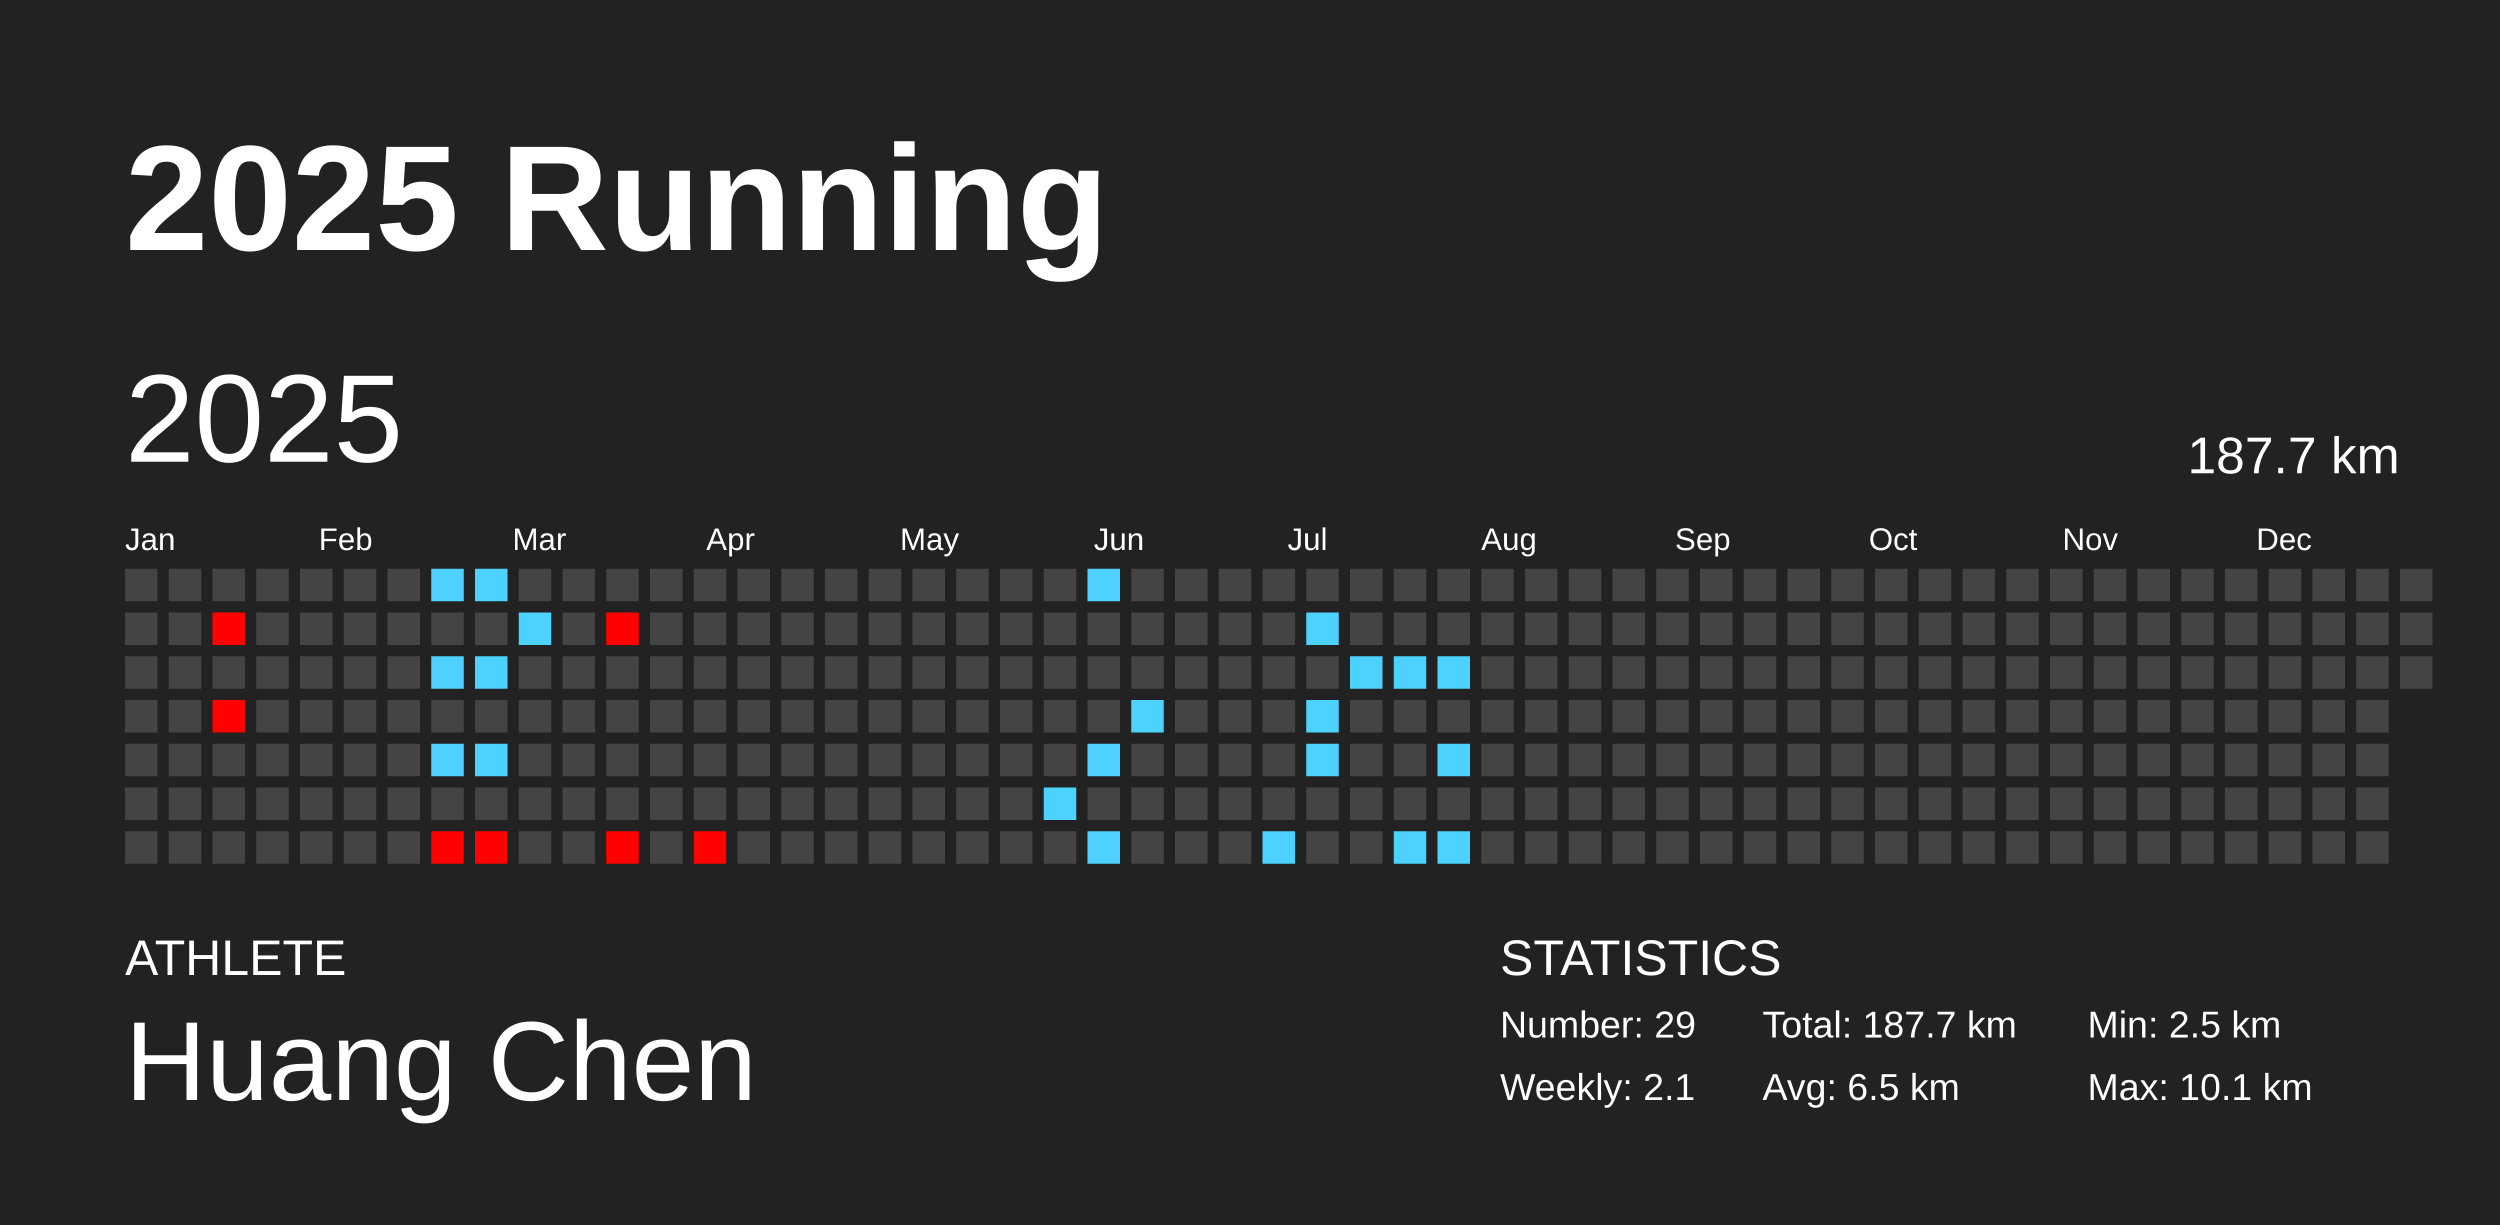
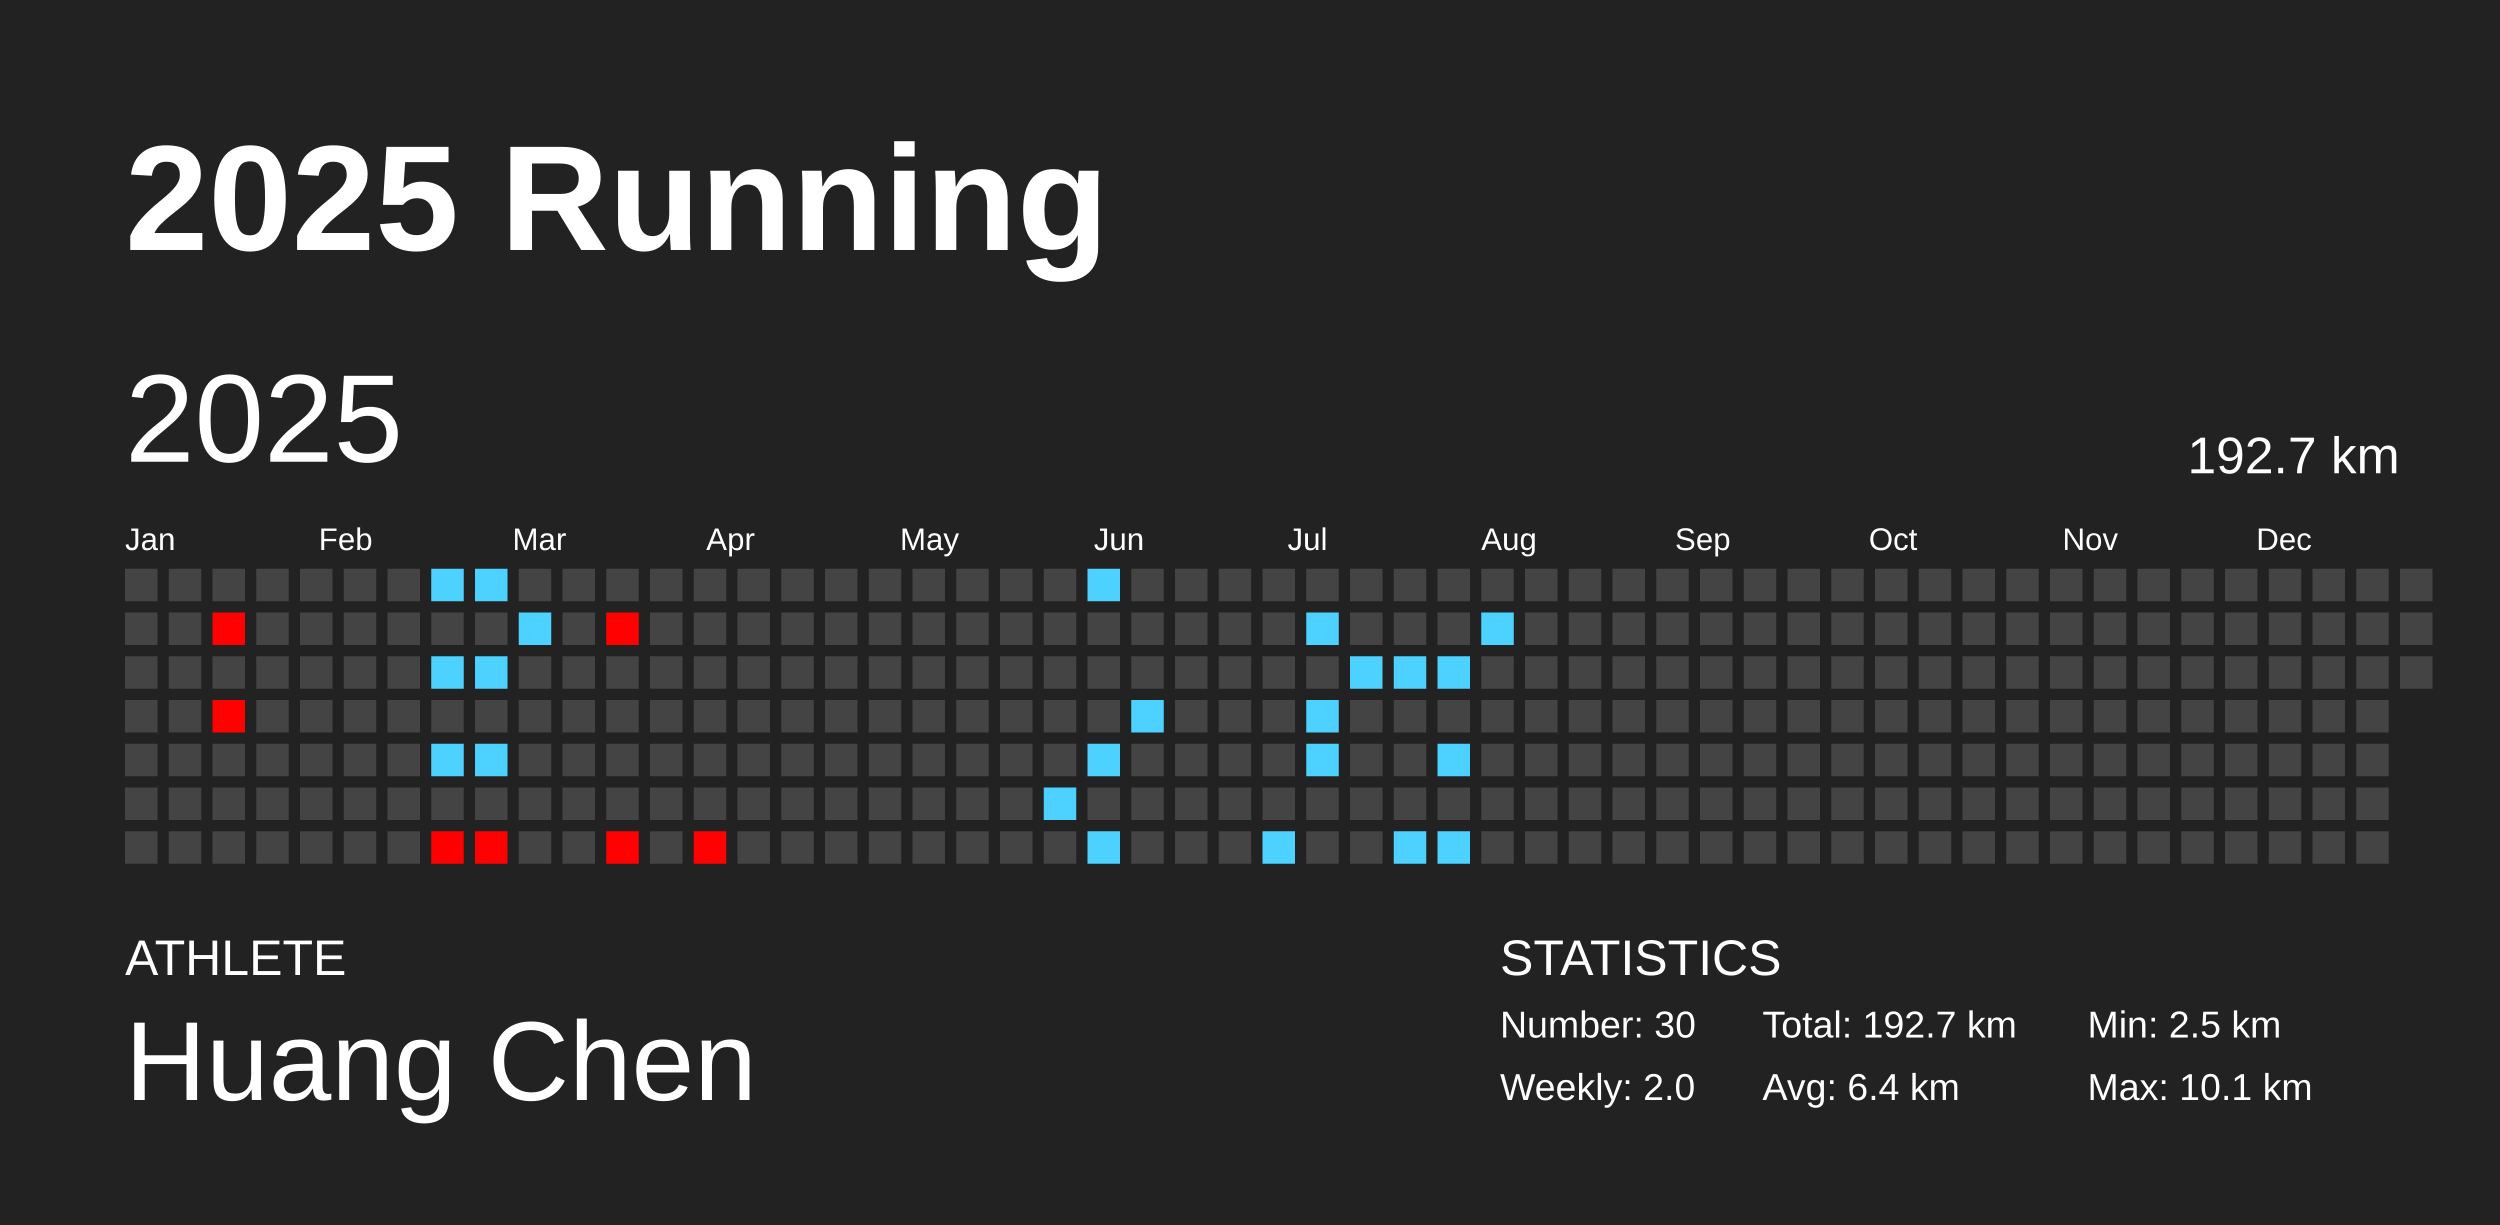
<svg xmlns="http://www.w3.org/2000/svg" baseProfile="full" height="98mm" version="1.1" viewBox="0,0,200,98" width="200mm">
  <defs />
  <rect fill="#222222" height="98" width="200" x="0" y="0" />
  <text fill="#FFFFFF" style="font-size:12px; font-family:Arial; font-weight:bold;" x="10" y="20">2025 Running</text>
  <text fill="#FFFFFF" style="font-size:4px; font-family:Arial" x="10" y="78">ATHLETE</text>
  <text fill="#FFFFFF" style="font-size:9px; font-family:Arial" x="10" y="88">Huang Chen</text>
  <text fill="#FFFFFF" style="font-size:4px; font-family:Arial" x="120" y="78">STATISTICS</text>
-   <text fill="#FFFFFF" style="font-size:3px; font-family:Arial" x="120" y="83">Number: 29</text>
-   <text fill="#FFFFFF" style="font-size:3px; font-family:Arial" x="120" y="88">Weekly: 2.1</text>
-   <text fill="#FFFFFF" style="font-size:3px; font-family:Arial" x="141" y="83">Total: 187.7 km</text>
-   <text fill="#FFFFFF" style="font-size:3px; font-family:Arial" x="141" y="88">Avg: 6.5 km</text>
+   <text fill="#FFFFFF" style="font-size:3px; font-family:Arial" x="120" y="83">Number: 30</text>
+   <text fill="#FFFFFF" style="font-size:3px; font-family:Arial" x="120" y="88">Weekly: 2.0</text>
+   <text fill="#FFFFFF" style="font-size:3px; font-family:Arial" x="141" y="83">Total: 192.7 km</text>
+   <text fill="#FFFFFF" style="font-size:3px; font-family:Arial" x="141" y="88">Avg: 6.4 km</text>
  <text fill="#FFFFFF" style="font-size:3px; font-family:Arial" x="167" y="83">Min: 2.5 km</text>
  <text fill="#FFFFFF" style="font-size:3px; font-family:Arial" x="167" y="88">Max: 10.1 km</text>
  <text dominant-baseline="hanging" fill="#FFFFFF" style="font-size:10.0px; font-family:Arial;" x="10" y="30">2025</text>
-   <text dominant-baseline="hanging" fill="#FFFFFF" style="font-size:4.125px; font-family:Arial;" x="175" y="35">187.7 km</text>
+   <text dominant-baseline="hanging" fill="#FFFFFF" style="font-size:4.125px; font-family:Arial;" x="175" y="35">192.7 km</text>
  <text fill="#FFFFFF" style="font-size:2.5px; font-family:Arial" x="10.0" y="44">Jan</text>
  <text fill="#FFFFFF" style="font-size:2.5px; font-family:Arial" x="25.5" y="44">Feb</text>
  <text fill="#FFFFFF" style="font-size:2.5px; font-family:Arial" x="41.0" y="44">Mar</text>
  <text fill="#FFFFFF" style="font-size:2.5px; font-family:Arial" x="56.5" y="44">Apr</text>
  <text fill="#FFFFFF" style="font-size:2.5px; font-family:Arial" x="72.0" y="44">May</text>
  <text fill="#FFFFFF" style="font-size:2.5px; font-family:Arial" x="87.5" y="44">Jun</text>
  <text fill="#FFFFFF" style="font-size:2.5px; font-family:Arial" x="103.0" y="44">Jul</text>
  <text fill="#FFFFFF" style="font-size:2.5px; font-family:Arial" x="118.5" y="44">Aug</text>
  <text fill="#FFFFFF" style="font-size:2.5px; font-family:Arial" x="134.0" y="44">Sep</text>
  <text fill="#FFFFFF" style="font-size:2.5px; font-family:Arial" x="149.5" y="44">Oct</text>
  <text fill="#FFFFFF" style="font-size:2.5px; font-family:Arial" x="165.0" y="44">Nov</text>
  <text fill="#FFFFFF" style="font-size:2.5px; font-family:Arial" x="180.5" y="44">Dec</text>
  <rect fill="#444444" height="2.6" width="2.6" x="10.0" y="45.5" />
  <rect fill="#444444" height="2.6" width="2.6" x="10.0" y="49.0" />
  <rect fill="#444444" height="2.6" width="2.6" x="10.0" y="52.5" />
  <rect fill="#444444" height="2.6" width="2.6" x="10.0" y="56.0" />
  <rect fill="#444444" height="2.6" width="2.6" x="10.0" y="59.5" />
  <rect fill="#444444" height="2.6" width="2.6" x="10.0" y="63.0" />
  <rect fill="#444444" height="2.6" width="2.6" x="10.0" y="66.5" />
  <rect fill="#444444" height="2.6" width="2.6" x="13.5" y="45.5" />
  <rect fill="#444444" height="2.6" width="2.6" x="13.5" y="49.0" />
  <rect fill="#444444" height="2.6" width="2.6" x="13.5" y="52.5" />
  <rect fill="#444444" height="2.6" width="2.6" x="13.5" y="56.0" />
  <rect fill="#444444" height="2.6" width="2.6" x="13.5" y="59.5" />
  <rect fill="#444444" height="2.6" width="2.6" x="13.5" y="63.0" />
  <rect fill="#444444" height="2.6" width="2.6" x="13.5" y="66.5" />
  <rect fill="#444444" height="2.6" width="2.6" x="17.0" y="45.5" />
  <rect fill="#ff0100" height="2.6" width="2.6" x="17.0" y="49.0" />
  <rect fill="#444444" height="2.6" width="2.6" x="17.0" y="52.5" />
  <rect fill="#ff0200" height="2.6" width="2.6" x="17.0" y="56.0" />
  <rect fill="#444444" height="2.6" width="2.6" x="17.0" y="59.5" />
  <rect fill="#444444" height="2.6" width="2.6" x="17.0" y="63.0" />
  <rect fill="#444444" height="2.6" width="2.6" x="17.0" y="66.5" />
  <rect fill="#444444" height="2.6" width="2.6" x="20.5" y="45.5" />
  <rect fill="#444444" height="2.6" width="2.6" x="20.5" y="49.0" />
  <rect fill="#444444" height="2.6" width="2.6" x="20.5" y="52.5" />
  <rect fill="#444444" height="2.6" width="2.6" x="20.5" y="56.0" />
  <rect fill="#444444" height="2.6" width="2.6" x="20.5" y="59.5" />
  <rect fill="#444444" height="2.6" width="2.6" x="20.5" y="63.0" />
  <rect fill="#444444" height="2.6" width="2.6" x="20.5" y="66.5" />
  <rect fill="#444444" height="2.6" width="2.6" x="24.0" y="45.5" />
  <rect fill="#444444" height="2.6" width="2.6" x="24.0" y="49.0" />
  <rect fill="#444444" height="2.6" width="2.6" x="24.0" y="52.5" />
  <rect fill="#444444" height="2.6" width="2.6" x="24.0" y="56.0" />
  <rect fill="#444444" height="2.6" width="2.6" x="24.0" y="59.5" />
  <rect fill="#444444" height="2.6" width="2.6" x="24.0" y="63.0" />
  <rect fill="#444444" height="2.6" width="2.6" x="24.0" y="66.5" />
  <rect fill="#444444" height="2.6" width="2.6" x="27.5" y="45.5" />
  <rect fill="#444444" height="2.6" width="2.6" x="27.5" y="49.0" />
  <rect fill="#444444" height="2.6" width="2.6" x="27.5" y="52.5" />
  <rect fill="#444444" height="2.6" width="2.6" x="27.5" y="56.0" />
  <rect fill="#444444" height="2.6" width="2.6" x="27.5" y="59.5" />
  <rect fill="#444444" height="2.6" width="2.6" x="27.5" y="63.0" />
  <rect fill="#444444" height="2.6" width="2.6" x="27.5" y="66.5" />
  <rect fill="#444444" height="2.6" width="2.6" x="31.0" y="45.5" />
  <rect fill="#444444" height="2.6" width="2.6" x="31.0" y="49.0" />
  <rect fill="#444444" height="2.6" width="2.6" x="31.0" y="52.5" />
  <rect fill="#444444" height="2.6" width="2.6" x="31.0" y="56.0" />
  <rect fill="#444444" height="2.6" width="2.6" x="31.0" y="59.5" />
  <rect fill="#444444" height="2.6" width="2.6" x="31.0" y="63.0" />
  <rect fill="#444444" height="2.6" width="2.6" x="31.0" y="66.5" />
  <rect fill="#4dd2ff" height="2.6" width="2.6" x="34.5" y="45.5" />
  <rect fill="#444444" height="2.6" width="2.6" x="34.5" y="49.0" />
  <rect fill="#4dd2ff" height="2.6" width="2.6" x="34.5" y="52.5" />
  <rect fill="#444444" height="2.6" width="2.6" x="34.5" y="56.0" />
  <rect fill="#4dd2ff" height="2.6" width="2.6" x="34.5" y="59.5" />
  <rect fill="#444444" height="2.6" width="2.6" x="34.5" y="63.0" />
  <rect fill="#ff0000" height="2.6" width="2.6" x="34.5" y="66.5" />
  <rect fill="#4dd2ff" height="2.6" width="2.6" x="38.0" y="45.5" />
  <rect fill="#444444" height="2.6" width="2.6" x="38.0" y="49.0" />
  <rect fill="#4dd2ff" height="2.6" width="2.6" x="38.0" y="52.5" />
  <rect fill="#444444" height="2.6" width="2.6" x="38.0" y="56.0" />
  <rect fill="#4dd2ff" height="2.6" width="2.6" x="38.0" y="59.5" />
  <rect fill="#444444" height="2.6" width="2.6" x="38.0" y="63.0" />
  <rect fill="#ff0100" height="2.6" width="2.6" x="38.0" y="66.5" />
  <rect fill="#444444" height="2.6" width="2.6" x="41.5" y="45.5" />
  <rect fill="#4dd2ff" height="2.6" width="2.6" x="41.5" y="49.0" />
  <rect fill="#444444" height="2.6" width="2.6" x="41.5" y="52.5" />
  <rect fill="#444444" height="2.6" width="2.6" x="41.5" y="56.0" />
  <rect fill="#444444" height="2.6" width="2.6" x="41.5" y="59.5" />
  <rect fill="#444444" height="2.6" width="2.6" x="41.5" y="63.0" />
  <rect fill="#444444" height="2.6" width="2.6" x="41.5" y="66.5" />
  <rect fill="#444444" height="2.6" width="2.6" x="45.0" y="45.5" />
  <rect fill="#444444" height="2.6" width="2.6" x="45.0" y="49.0" />
  <rect fill="#444444" height="2.6" width="2.6" x="45.0" y="52.5" />
  <rect fill="#444444" height="2.6" width="2.6" x="45.0" y="56.0" />
  <rect fill="#444444" height="2.6" width="2.6" x="45.0" y="59.5" />
  <rect fill="#444444" height="2.6" width="2.6" x="45.0" y="63.0" />
  <rect fill="#444444" height="2.6" width="2.6" x="45.0" y="66.5" />
  <rect fill="#444444" height="2.6" width="2.6" x="48.5" y="45.5" />
  <rect fill="#ff0200" height="2.6" width="2.6" x="48.5" y="49.0" />
  <rect fill="#444444" height="2.6" width="2.6" x="48.5" y="52.5" />
  <rect fill="#444444" height="2.6" width="2.6" x="48.5" y="56.0" />
  <rect fill="#444444" height="2.6" width="2.6" x="48.5" y="59.5" />
  <rect fill="#444444" height="2.6" width="2.6" x="48.5" y="63.0" />
  <rect fill="#ff0100" height="2.6" width="2.6" x="48.5" y="66.5" />
  <rect fill="#444444" height="2.6" width="2.6" x="52.0" y="45.5" />
  <rect fill="#444444" height="2.6" width="2.6" x="52.0" y="49.0" />
  <rect fill="#444444" height="2.6" width="2.6" x="52.0" y="52.5" />
  <rect fill="#444444" height="2.6" width="2.6" x="52.0" y="56.0" />
  <rect fill="#444444" height="2.6" width="2.6" x="52.0" y="59.5" />
  <rect fill="#444444" height="2.6" width="2.6" x="52.0" y="63.0" />
  <rect fill="#444444" height="2.6" width="2.6" x="52.0" y="66.5" />
  <rect fill="#444444" height="2.6" width="2.6" x="55.5" y="45.5" />
  <rect fill="#444444" height="2.6" width="2.6" x="55.5" y="49.0" />
  <rect fill="#444444" height="2.6" width="2.6" x="55.5" y="52.5" />
  <rect fill="#444444" height="2.6" width="2.6" x="55.5" y="56.0" />
  <rect fill="#444444" height="2.6" width="2.6" x="55.5" y="59.5" />
  <rect fill="#444444" height="2.6" width="2.6" x="55.5" y="63.0" />
  <rect fill="#ff0100" height="2.6" width="2.6" x="55.5" y="66.5" />
  <rect fill="#444444" height="2.6" width="2.6" x="59.0" y="45.5" />
  <rect fill="#444444" height="2.6" width="2.6" x="59.0" y="49.0" />
  <rect fill="#444444" height="2.6" width="2.6" x="59.0" y="52.5" />
  <rect fill="#444444" height="2.6" width="2.6" x="59.0" y="56.0" />
  <rect fill="#444444" height="2.6" width="2.6" x="59.0" y="59.5" />
  <rect fill="#444444" height="2.6" width="2.6" x="59.0" y="63.0" />
  <rect fill="#444444" height="2.6" width="2.6" x="59.0" y="66.5" />
  <rect fill="#444444" height="2.6" width="2.6" x="62.5" y="45.5" />
  <rect fill="#444444" height="2.6" width="2.6" x="62.5" y="49.0" />
  <rect fill="#444444" height="2.6" width="2.6" x="62.5" y="52.5" />
  <rect fill="#444444" height="2.6" width="2.6" x="62.5" y="56.0" />
  <rect fill="#444444" height="2.6" width="2.6" x="62.5" y="59.5" />
  <rect fill="#444444" height="2.6" width="2.6" x="62.5" y="63.0" />
  <rect fill="#444444" height="2.6" width="2.6" x="62.5" y="66.5" />
  <rect fill="#444444" height="2.6" width="2.6" x="66.0" y="45.5" />
  <rect fill="#444444" height="2.6" width="2.6" x="66.0" y="49.0" />
  <rect fill="#444444" height="2.6" width="2.6" x="66.0" y="52.5" />
  <rect fill="#444444" height="2.6" width="2.6" x="66.0" y="56.0" />
  <rect fill="#444444" height="2.6" width="2.6" x="66.0" y="59.5" />
  <rect fill="#444444" height="2.6" width="2.6" x="66.0" y="63.0" />
  <rect fill="#444444" height="2.6" width="2.6" x="66.0" y="66.5" />
  <rect fill="#444444" height="2.6" width="2.6" x="69.5" y="45.5" />
  <rect fill="#444444" height="2.6" width="2.6" x="69.5" y="49.0" />
  <rect fill="#444444" height="2.6" width="2.6" x="69.5" y="52.5" />
  <rect fill="#444444" height="2.6" width="2.6" x="69.5" y="56.0" />
  <rect fill="#444444" height="2.6" width="2.6" x="69.5" y="59.5" />
  <rect fill="#444444" height="2.6" width="2.6" x="69.5" y="63.0" />
  <rect fill="#444444" height="2.6" width="2.6" x="69.5" y="66.5" />
  <rect fill="#444444" height="2.6" width="2.6" x="73.0" y="45.5" />
  <rect fill="#444444" height="2.6" width="2.6" x="73.0" y="49.0" />
  <rect fill="#444444" height="2.6" width="2.6" x="73.0" y="52.5" />
  <rect fill="#444444" height="2.6" width="2.6" x="73.0" y="56.0" />
  <rect fill="#444444" height="2.6" width="2.6" x="73.0" y="59.5" />
  <rect fill="#444444" height="2.6" width="2.6" x="73.0" y="63.0" />
  <rect fill="#444444" height="2.6" width="2.6" x="73.0" y="66.5" />
  <rect fill="#444444" height="2.6" width="2.6" x="76.5" y="45.5" />
  <rect fill="#444444" height="2.6" width="2.6" x="76.5" y="49.0" />
  <rect fill="#444444" height="2.6" width="2.6" x="76.5" y="52.5" />
  <rect fill="#444444" height="2.6" width="2.6" x="76.5" y="56.0" />
  <rect fill="#444444" height="2.6" width="2.6" x="76.5" y="59.5" />
  <rect fill="#444444" height="2.6" width="2.6" x="76.5" y="63.0" />
  <rect fill="#444444" height="2.6" width="2.6" x="76.5" y="66.5" />
  <rect fill="#444444" height="2.6" width="2.6" x="80.0" y="45.5" />
  <rect fill="#444444" height="2.6" width="2.6" x="80.0" y="49.0" />
  <rect fill="#444444" height="2.6" width="2.6" x="80.0" y="52.5" />
  <rect fill="#444444" height="2.6" width="2.6" x="80.0" y="56.0" />
  <rect fill="#444444" height="2.6" width="2.6" x="80.0" y="59.5" />
  <rect fill="#444444" height="2.6" width="2.6" x="80.0" y="63.0" />
  <rect fill="#444444" height="2.6" width="2.6" x="80.0" y="66.5" />
  <rect fill="#444444" height="2.6" width="2.6" x="83.5" y="45.5" />
  <rect fill="#444444" height="2.6" width="2.6" x="83.5" y="49.0" />
  <rect fill="#444444" height="2.6" width="2.6" x="83.5" y="52.5" />
  <rect fill="#444444" height="2.6" width="2.6" x="83.5" y="56.0" />
  <rect fill="#444444" height="2.6" width="2.6" x="83.5" y="59.5" />
  <rect fill="#4dd2ff" height="2.6" width="2.6" x="83.5" y="63.0" />
  <rect fill="#444444" height="2.6" width="2.6" x="83.5" y="66.5" />
  <rect fill="#4dd2ff" height="2.6" width="2.6" x="87.0" y="45.5" />
  <rect fill="#444444" height="2.6" width="2.6" x="87.0" y="49.0" />
  <rect fill="#444444" height="2.6" width="2.6" x="87.0" y="52.5" />
  <rect fill="#444444" height="2.6" width="2.6" x="87.0" y="56.0" />
  <rect fill="#4dd2ff" height="2.6" width="2.6" x="87.0" y="59.5" />
  <rect fill="#444444" height="2.6" width="2.6" x="87.0" y="63.0" />
  <rect fill="#4dd2ff" height="2.6" width="2.6" x="87.0" y="66.5" />
  <rect fill="#444444" height="2.6" width="2.6" x="90.5" y="45.5" />
  <rect fill="#444444" height="2.6" width="2.6" x="90.5" y="49.0" />
  <rect fill="#444444" height="2.6" width="2.6" x="90.5" y="52.5" />
  <rect fill="#4dd2ff" height="2.6" width="2.6" x="90.5" y="56.0" />
  <rect fill="#444444" height="2.6" width="2.6" x="90.5" y="59.5" />
  <rect fill="#444444" height="2.6" width="2.6" x="90.5" y="63.0" />
  <rect fill="#444444" height="2.6" width="2.6" x="90.5" y="66.5" />
  <rect fill="#444444" height="2.6" width="2.6" x="94.0" y="45.5" />
  <rect fill="#444444" height="2.6" width="2.6" x="94.0" y="49.0" />
  <rect fill="#444444" height="2.6" width="2.6" x="94.0" y="52.5" />
  <rect fill="#444444" height="2.6" width="2.6" x="94.0" y="56.0" />
  <rect fill="#444444" height="2.6" width="2.6" x="94.0" y="59.5" />
  <rect fill="#444444" height="2.6" width="2.6" x="94.0" y="63.0" />
  <rect fill="#444444" height="2.6" width="2.6" x="94.0" y="66.5" />
  <rect fill="#444444" height="2.6" width="2.6" x="97.5" y="45.5" />
  <rect fill="#444444" height="2.6" width="2.6" x="97.5" y="49.0" />
  <rect fill="#444444" height="2.6" width="2.6" x="97.5" y="52.5" />
  <rect fill="#444444" height="2.6" width="2.6" x="97.5" y="56.0" />
  <rect fill="#444444" height="2.6" width="2.6" x="97.5" y="59.5" />
  <rect fill="#444444" height="2.6" width="2.6" x="97.5" y="63.0" />
  <rect fill="#444444" height="2.6" width="2.6" x="97.5" y="66.5" />
  <rect fill="#444444" height="2.6" width="2.6" x="101.0" y="45.5" />
  <rect fill="#444444" height="2.6" width="2.6" x="101.0" y="49.0" />
  <rect fill="#444444" height="2.6" width="2.6" x="101.0" y="52.5" />
  <rect fill="#444444" height="2.6" width="2.6" x="101.0" y="56.0" />
  <rect fill="#444444" height="2.6" width="2.6" x="101.0" y="59.5" />
  <rect fill="#444444" height="2.6" width="2.6" x="101.0" y="63.0" />
  <rect fill="#4dd2ff" height="2.6" width="2.6" x="101.0" y="66.5" />
  <rect fill="#444444" height="2.6" width="2.6" x="104.5" y="45.5" />
  <rect fill="#4dd2ff" height="2.6" width="2.6" x="104.5" y="49.0" />
  <rect fill="#444444" height="2.6" width="2.6" x="104.5" y="52.5" />
  <rect fill="#4dd2ff" height="2.6" width="2.6" x="104.5" y="56.0" />
  <rect fill="#4dd2ff" height="2.6" width="2.6" x="104.5" y="59.5" />
  <rect fill="#444444" height="2.6" width="2.6" x="104.5" y="63.0" />
  <rect fill="#444444" height="2.6" width="2.6" x="104.5" y="66.5" />
  <rect fill="#444444" height="2.6" width="2.6" x="108.0" y="45.5" />
  <rect fill="#444444" height="2.6" width="2.6" x="108.0" y="49.0" />
  <rect fill="#4dd2ff" height="2.6" width="2.6" x="108.0" y="52.5" />
  <rect fill="#444444" height="2.6" width="2.6" x="108.0" y="56.0" />
  <rect fill="#444444" height="2.6" width="2.6" x="108.0" y="59.5" />
  <rect fill="#444444" height="2.6" width="2.6" x="108.0" y="63.0" />
  <rect fill="#444444" height="2.6" width="2.6" x="108.0" y="66.5" />
  <rect fill="#444444" height="2.6" width="2.6" x="111.5" y="45.5" />
  <rect fill="#444444" height="2.6" width="2.6" x="111.5" y="49.0" />
  <rect fill="#4dd2ff" height="2.6" width="2.6" x="111.5" y="52.5" />
  <rect fill="#444444" height="2.6" width="2.6" x="111.5" y="56.0" />
  <rect fill="#444444" height="2.6" width="2.6" x="111.5" y="59.5" />
  <rect fill="#444444" height="2.6" width="2.6" x="111.5" y="63.0" />
  <rect fill="#4dd2ff" height="2.6" width="2.6" x="111.5" y="66.5" />
  <rect fill="#444444" height="2.6" width="2.6" x="115.0" y="45.5" />
  <rect fill="#444444" height="2.6" width="2.6" x="115.0" y="49.0" />
  <rect fill="#4dd2ff" height="2.6" width="2.6" x="115.0" y="52.5" />
  <rect fill="#444444" height="2.6" width="2.6" x="115.0" y="56.0" />
  <rect fill="#4dd2ff" height="2.6" width="2.6" x="115.0" y="59.5" />
  <rect fill="#444444" height="2.6" width="2.6" x="115.0" y="63.0" />
  <rect fill="#4dd2ff" height="2.6" width="2.6" x="115.0" y="66.5" />
  <rect fill="#444444" height="2.6" width="2.6" x="118.5" y="45.5" />
-   <rect fill="#444444" height="2.6" width="2.6" x="118.5" y="49.0" />
+   <rect fill="#4dd2ff" height="2.6" width="2.6" x="118.5" y="49.0" />
  <rect fill="#444444" height="2.6" width="2.6" x="118.5" y="52.5" />
  <rect fill="#444444" height="2.6" width="2.6" x="118.5" y="56.0" />
  <rect fill="#444444" height="2.6" width="2.6" x="118.5" y="59.5" />
  <rect fill="#444444" height="2.6" width="2.6" x="118.5" y="63.0" />
  <rect fill="#444444" height="2.6" width="2.6" x="118.5" y="66.5" />
  <rect fill="#444444" height="2.6" width="2.6" x="122.0" y="45.5" />
  <rect fill="#444444" height="2.6" width="2.6" x="122.0" y="49.0" />
  <rect fill="#444444" height="2.6" width="2.6" x="122.0" y="52.5" />
  <rect fill="#444444" height="2.6" width="2.6" x="122.0" y="56.0" />
  <rect fill="#444444" height="2.6" width="2.6" x="122.0" y="59.5" />
  <rect fill="#444444" height="2.6" width="2.6" x="122.0" y="63.0" />
  <rect fill="#444444" height="2.6" width="2.6" x="122.0" y="66.5" />
  <rect fill="#444444" height="2.6" width="2.6" x="125.5" y="45.5" />
  <rect fill="#444444" height="2.6" width="2.6" x="125.5" y="49.0" />
  <rect fill="#444444" height="2.6" width="2.6" x="125.5" y="52.5" />
  <rect fill="#444444" height="2.6" width="2.6" x="125.5" y="56.0" />
  <rect fill="#444444" height="2.6" width="2.6" x="125.5" y="59.5" />
  <rect fill="#444444" height="2.6" width="2.6" x="125.5" y="63.0" />
  <rect fill="#444444" height="2.6" width="2.6" x="125.5" y="66.5" />
  <rect fill="#444444" height="2.6" width="2.6" x="129.0" y="45.5" />
  <rect fill="#444444" height="2.6" width="2.6" x="129.0" y="49.0" />
  <rect fill="#444444" height="2.6" width="2.6" x="129.0" y="52.5" />
  <rect fill="#444444" height="2.6" width="2.6" x="129.0" y="56.0" />
  <rect fill="#444444" height="2.6" width="2.6" x="129.0" y="59.5" />
  <rect fill="#444444" height="2.6" width="2.6" x="129.0" y="63.0" />
  <rect fill="#444444" height="2.6" width="2.6" x="129.0" y="66.5" />
  <rect fill="#444444" height="2.6" width="2.6" x="132.5" y="45.5" />
  <rect fill="#444444" height="2.6" width="2.6" x="132.5" y="49.0" />
  <rect fill="#444444" height="2.6" width="2.6" x="132.5" y="52.5" />
  <rect fill="#444444" height="2.6" width="2.6" x="132.5" y="56.0" />
  <rect fill="#444444" height="2.6" width="2.6" x="132.5" y="59.5" />
  <rect fill="#444444" height="2.6" width="2.6" x="132.5" y="63.0" />
  <rect fill="#444444" height="2.6" width="2.6" x="132.5" y="66.5" />
  <rect fill="#444444" height="2.6" width="2.6" x="136.0" y="45.5" />
  <rect fill="#444444" height="2.6" width="2.6" x="136.0" y="49.0" />
  <rect fill="#444444" height="2.6" width="2.6" x="136.0" y="52.5" />
  <rect fill="#444444" height="2.6" width="2.6" x="136.0" y="56.0" />
  <rect fill="#444444" height="2.6" width="2.6" x="136.0" y="59.5" />
  <rect fill="#444444" height="2.6" width="2.6" x="136.0" y="63.0" />
  <rect fill="#444444" height="2.6" width="2.6" x="136.0" y="66.5" />
  <rect fill="#444444" height="2.6" width="2.6" x="139.5" y="45.5" />
  <rect fill="#444444" height="2.6" width="2.6" x="139.5" y="49.0" />
  <rect fill="#444444" height="2.6" width="2.6" x="139.5" y="52.5" />
  <rect fill="#444444" height="2.6" width="2.6" x="139.5" y="56.0" />
  <rect fill="#444444" height="2.6" width="2.6" x="139.5" y="59.5" />
  <rect fill="#444444" height="2.6" width="2.6" x="139.5" y="63.0" />
  <rect fill="#444444" height="2.6" width="2.6" x="139.5" y="66.5" />
  <rect fill="#444444" height="2.6" width="2.6" x="143.0" y="45.5" />
  <rect fill="#444444" height="2.6" width="2.6" x="143.0" y="49.0" />
  <rect fill="#444444" height="2.6" width="2.6" x="143.0" y="52.5" />
  <rect fill="#444444" height="2.6" width="2.6" x="143.0" y="56.0" />
  <rect fill="#444444" height="2.6" width="2.6" x="143.0" y="59.5" />
  <rect fill="#444444" height="2.6" width="2.6" x="143.0" y="63.0" />
  <rect fill="#444444" height="2.6" width="2.6" x="143.0" y="66.5" />
  <rect fill="#444444" height="2.6" width="2.6" x="146.5" y="45.5" />
  <rect fill="#444444" height="2.6" width="2.6" x="146.5" y="49.0" />
  <rect fill="#444444" height="2.6" width="2.6" x="146.5" y="52.5" />
  <rect fill="#444444" height="2.6" width="2.6" x="146.5" y="56.0" />
  <rect fill="#444444" height="2.6" width="2.6" x="146.5" y="59.5" />
  <rect fill="#444444" height="2.6" width="2.6" x="146.5" y="63.0" />
  <rect fill="#444444" height="2.6" width="2.6" x="146.5" y="66.5" />
  <rect fill="#444444" height="2.6" width="2.6" x="150.0" y="45.5" />
  <rect fill="#444444" height="2.6" width="2.6" x="150.0" y="49.0" />
  <rect fill="#444444" height="2.6" width="2.6" x="150.0" y="52.5" />
  <rect fill="#444444" height="2.6" width="2.6" x="150.0" y="56.0" />
  <rect fill="#444444" height="2.6" width="2.6" x="150.0" y="59.5" />
  <rect fill="#444444" height="2.6" width="2.6" x="150.0" y="63.0" />
  <rect fill="#444444" height="2.6" width="2.6" x="150.0" y="66.5" />
  <rect fill="#444444" height="2.6" width="2.6" x="153.5" y="45.5" />
  <rect fill="#444444" height="2.6" width="2.6" x="153.5" y="49.0" />
  <rect fill="#444444" height="2.6" width="2.6" x="153.5" y="52.5" />
  <rect fill="#444444" height="2.6" width="2.6" x="153.5" y="56.0" />
  <rect fill="#444444" height="2.6" width="2.6" x="153.5" y="59.5" />
  <rect fill="#444444" height="2.6" width="2.6" x="153.5" y="63.0" />
  <rect fill="#444444" height="2.6" width="2.6" x="153.5" y="66.5" />
  <rect fill="#444444" height="2.6" width="2.6" x="157.0" y="45.5" />
  <rect fill="#444444" height="2.6" width="2.6" x="157.0" y="49.0" />
  <rect fill="#444444" height="2.6" width="2.6" x="157.0" y="52.5" />
  <rect fill="#444444" height="2.6" width="2.6" x="157.0" y="56.0" />
  <rect fill="#444444" height="2.6" width="2.6" x="157.0" y="59.5" />
  <rect fill="#444444" height="2.6" width="2.6" x="157.0" y="63.0" />
  <rect fill="#444444" height="2.6" width="2.6" x="157.0" y="66.5" />
  <rect fill="#444444" height="2.6" width="2.6" x="160.5" y="45.5" />
  <rect fill="#444444" height="2.6" width="2.6" x="160.5" y="49.0" />
  <rect fill="#444444" height="2.6" width="2.6" x="160.5" y="52.5" />
  <rect fill="#444444" height="2.6" width="2.6" x="160.5" y="56.0" />
  <rect fill="#444444" height="2.6" width="2.6" x="160.5" y="59.5" />
  <rect fill="#444444" height="2.6" width="2.6" x="160.5" y="63.0" />
  <rect fill="#444444" height="2.6" width="2.6" x="160.5" y="66.5" />
  <rect fill="#444444" height="2.6" width="2.6" x="164.0" y="45.5" />
  <rect fill="#444444" height="2.6" width="2.6" x="164.0" y="49.0" />
  <rect fill="#444444" height="2.6" width="2.6" x="164.0" y="52.5" />
  <rect fill="#444444" height="2.6" width="2.6" x="164.0" y="56.0" />
  <rect fill="#444444" height="2.6" width="2.6" x="164.0" y="59.5" />
  <rect fill="#444444" height="2.6" width="2.6" x="164.0" y="63.0" />
  <rect fill="#444444" height="2.6" width="2.6" x="164.0" y="66.5" />
  <rect fill="#444444" height="2.6" width="2.6" x="167.5" y="45.5" />
  <rect fill="#444444" height="2.6" width="2.6" x="167.5" y="49.0" />
  <rect fill="#444444" height="2.6" width="2.6" x="167.5" y="52.5" />
  <rect fill="#444444" height="2.6" width="2.6" x="167.5" y="56.0" />
  <rect fill="#444444" height="2.6" width="2.6" x="167.5" y="59.5" />
  <rect fill="#444444" height="2.6" width="2.6" x="167.5" y="63.0" />
  <rect fill="#444444" height="2.6" width="2.6" x="167.5" y="66.5" />
  <rect fill="#444444" height="2.6" width="2.6" x="171.0" y="45.5" />
  <rect fill="#444444" height="2.6" width="2.6" x="171.0" y="49.0" />
  <rect fill="#444444" height="2.6" width="2.6" x="171.0" y="52.5" />
  <rect fill="#444444" height="2.6" width="2.6" x="171.0" y="56.0" />
  <rect fill="#444444" height="2.6" width="2.6" x="171.0" y="59.5" />
  <rect fill="#444444" height="2.6" width="2.6" x="171.0" y="63.0" />
  <rect fill="#444444" height="2.6" width="2.6" x="171.0" y="66.5" />
  <rect fill="#444444" height="2.6" width="2.6" x="174.5" y="45.5" />
  <rect fill="#444444" height="2.6" width="2.6" x="174.5" y="49.0" />
  <rect fill="#444444" height="2.6" width="2.6" x="174.5" y="52.5" />
  <rect fill="#444444" height="2.6" width="2.6" x="174.5" y="56.0" />
  <rect fill="#444444" height="2.6" width="2.6" x="174.5" y="59.5" />
  <rect fill="#444444" height="2.6" width="2.6" x="174.5" y="63.0" />
  <rect fill="#444444" height="2.6" width="2.6" x="174.5" y="66.5" />
  <rect fill="#444444" height="2.6" width="2.6" x="178.0" y="45.5" />
  <rect fill="#444444" height="2.6" width="2.6" x="178.0" y="49.0" />
  <rect fill="#444444" height="2.6" width="2.6" x="178.0" y="52.5" />
  <rect fill="#444444" height="2.6" width="2.6" x="178.0" y="56.0" />
  <rect fill="#444444" height="2.6" width="2.6" x="178.0" y="59.5" />
  <rect fill="#444444" height="2.6" width="2.6" x="178.0" y="63.0" />
  <rect fill="#444444" height="2.6" width="2.6" x="178.0" y="66.5" />
  <rect fill="#444444" height="2.6" width="2.6" x="181.5" y="45.5" />
  <rect fill="#444444" height="2.6" width="2.6" x="181.5" y="49.0" />
  <rect fill="#444444" height="2.6" width="2.6" x="181.5" y="52.5" />
  <rect fill="#444444" height="2.6" width="2.6" x="181.5" y="56.0" />
  <rect fill="#444444" height="2.6" width="2.6" x="181.5" y="59.5" />
  <rect fill="#444444" height="2.6" width="2.6" x="181.5" y="63.0" />
  <rect fill="#444444" height="2.6" width="2.6" x="181.5" y="66.5" />
  <rect fill="#444444" height="2.6" width="2.6" x="185.0" y="45.5" />
  <rect fill="#444444" height="2.6" width="2.6" x="185.0" y="49.0" />
  <rect fill="#444444" height="2.6" width="2.6" x="185.0" y="52.5" />
  <rect fill="#444444" height="2.6" width="2.6" x="185.0" y="56.0" />
  <rect fill="#444444" height="2.6" width="2.6" x="185.0" y="59.5" />
  <rect fill="#444444" height="2.6" width="2.6" x="185.0" y="63.0" />
  <rect fill="#444444" height="2.6" width="2.6" x="185.0" y="66.5" />
  <rect fill="#444444" height="2.6" width="2.6" x="188.5" y="45.5" />
  <rect fill="#444444" height="2.6" width="2.6" x="188.5" y="49.0" />
  <rect fill="#444444" height="2.6" width="2.6" x="188.5" y="52.5" />
  <rect fill="#444444" height="2.6" width="2.6" x="188.5" y="56.0" />
  <rect fill="#444444" height="2.6" width="2.6" x="188.5" y="59.5" />
  <rect fill="#444444" height="2.6" width="2.6" x="188.5" y="63.0" />
  <rect fill="#444444" height="2.6" width="2.6" x="188.5" y="66.5" />
  <rect fill="#444444" height="2.6" width="2.6" x="192.0" y="45.5" />
  <rect fill="#444444" height="2.6" width="2.6" x="192.0" y="49.0" />
  <rect fill="#444444" height="2.6" width="2.6" x="192.0" y="52.5" />
</svg>
